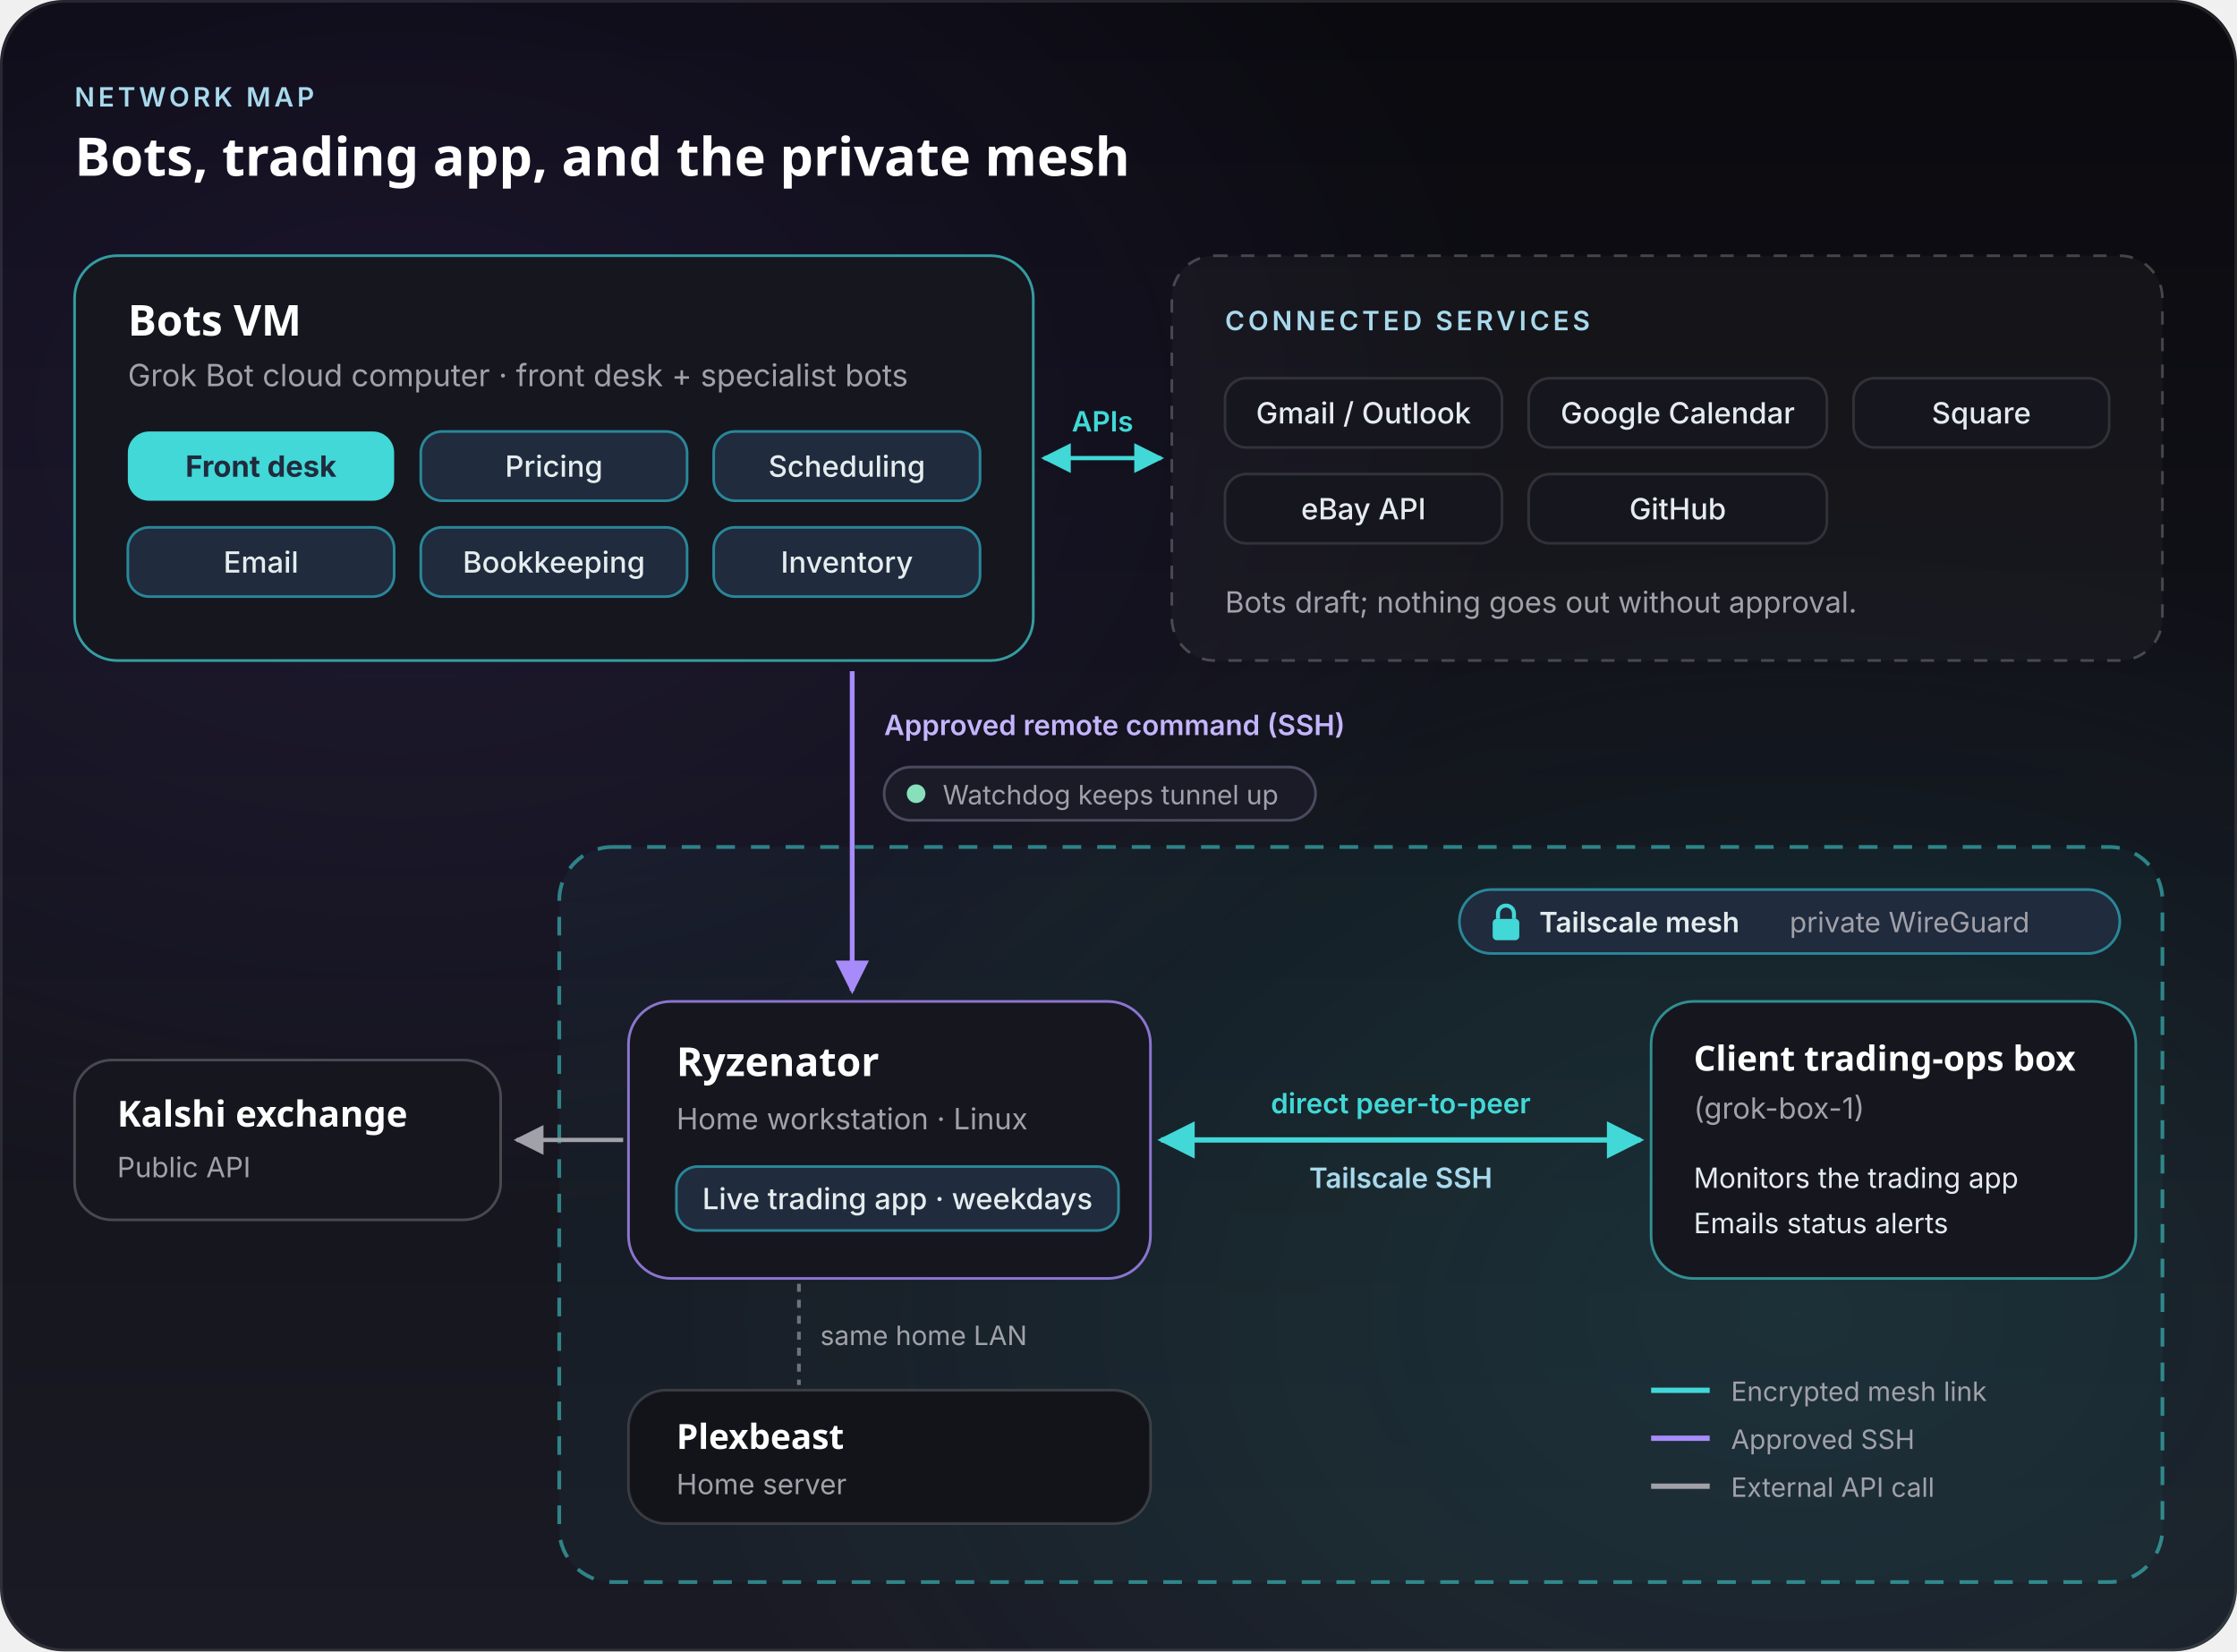
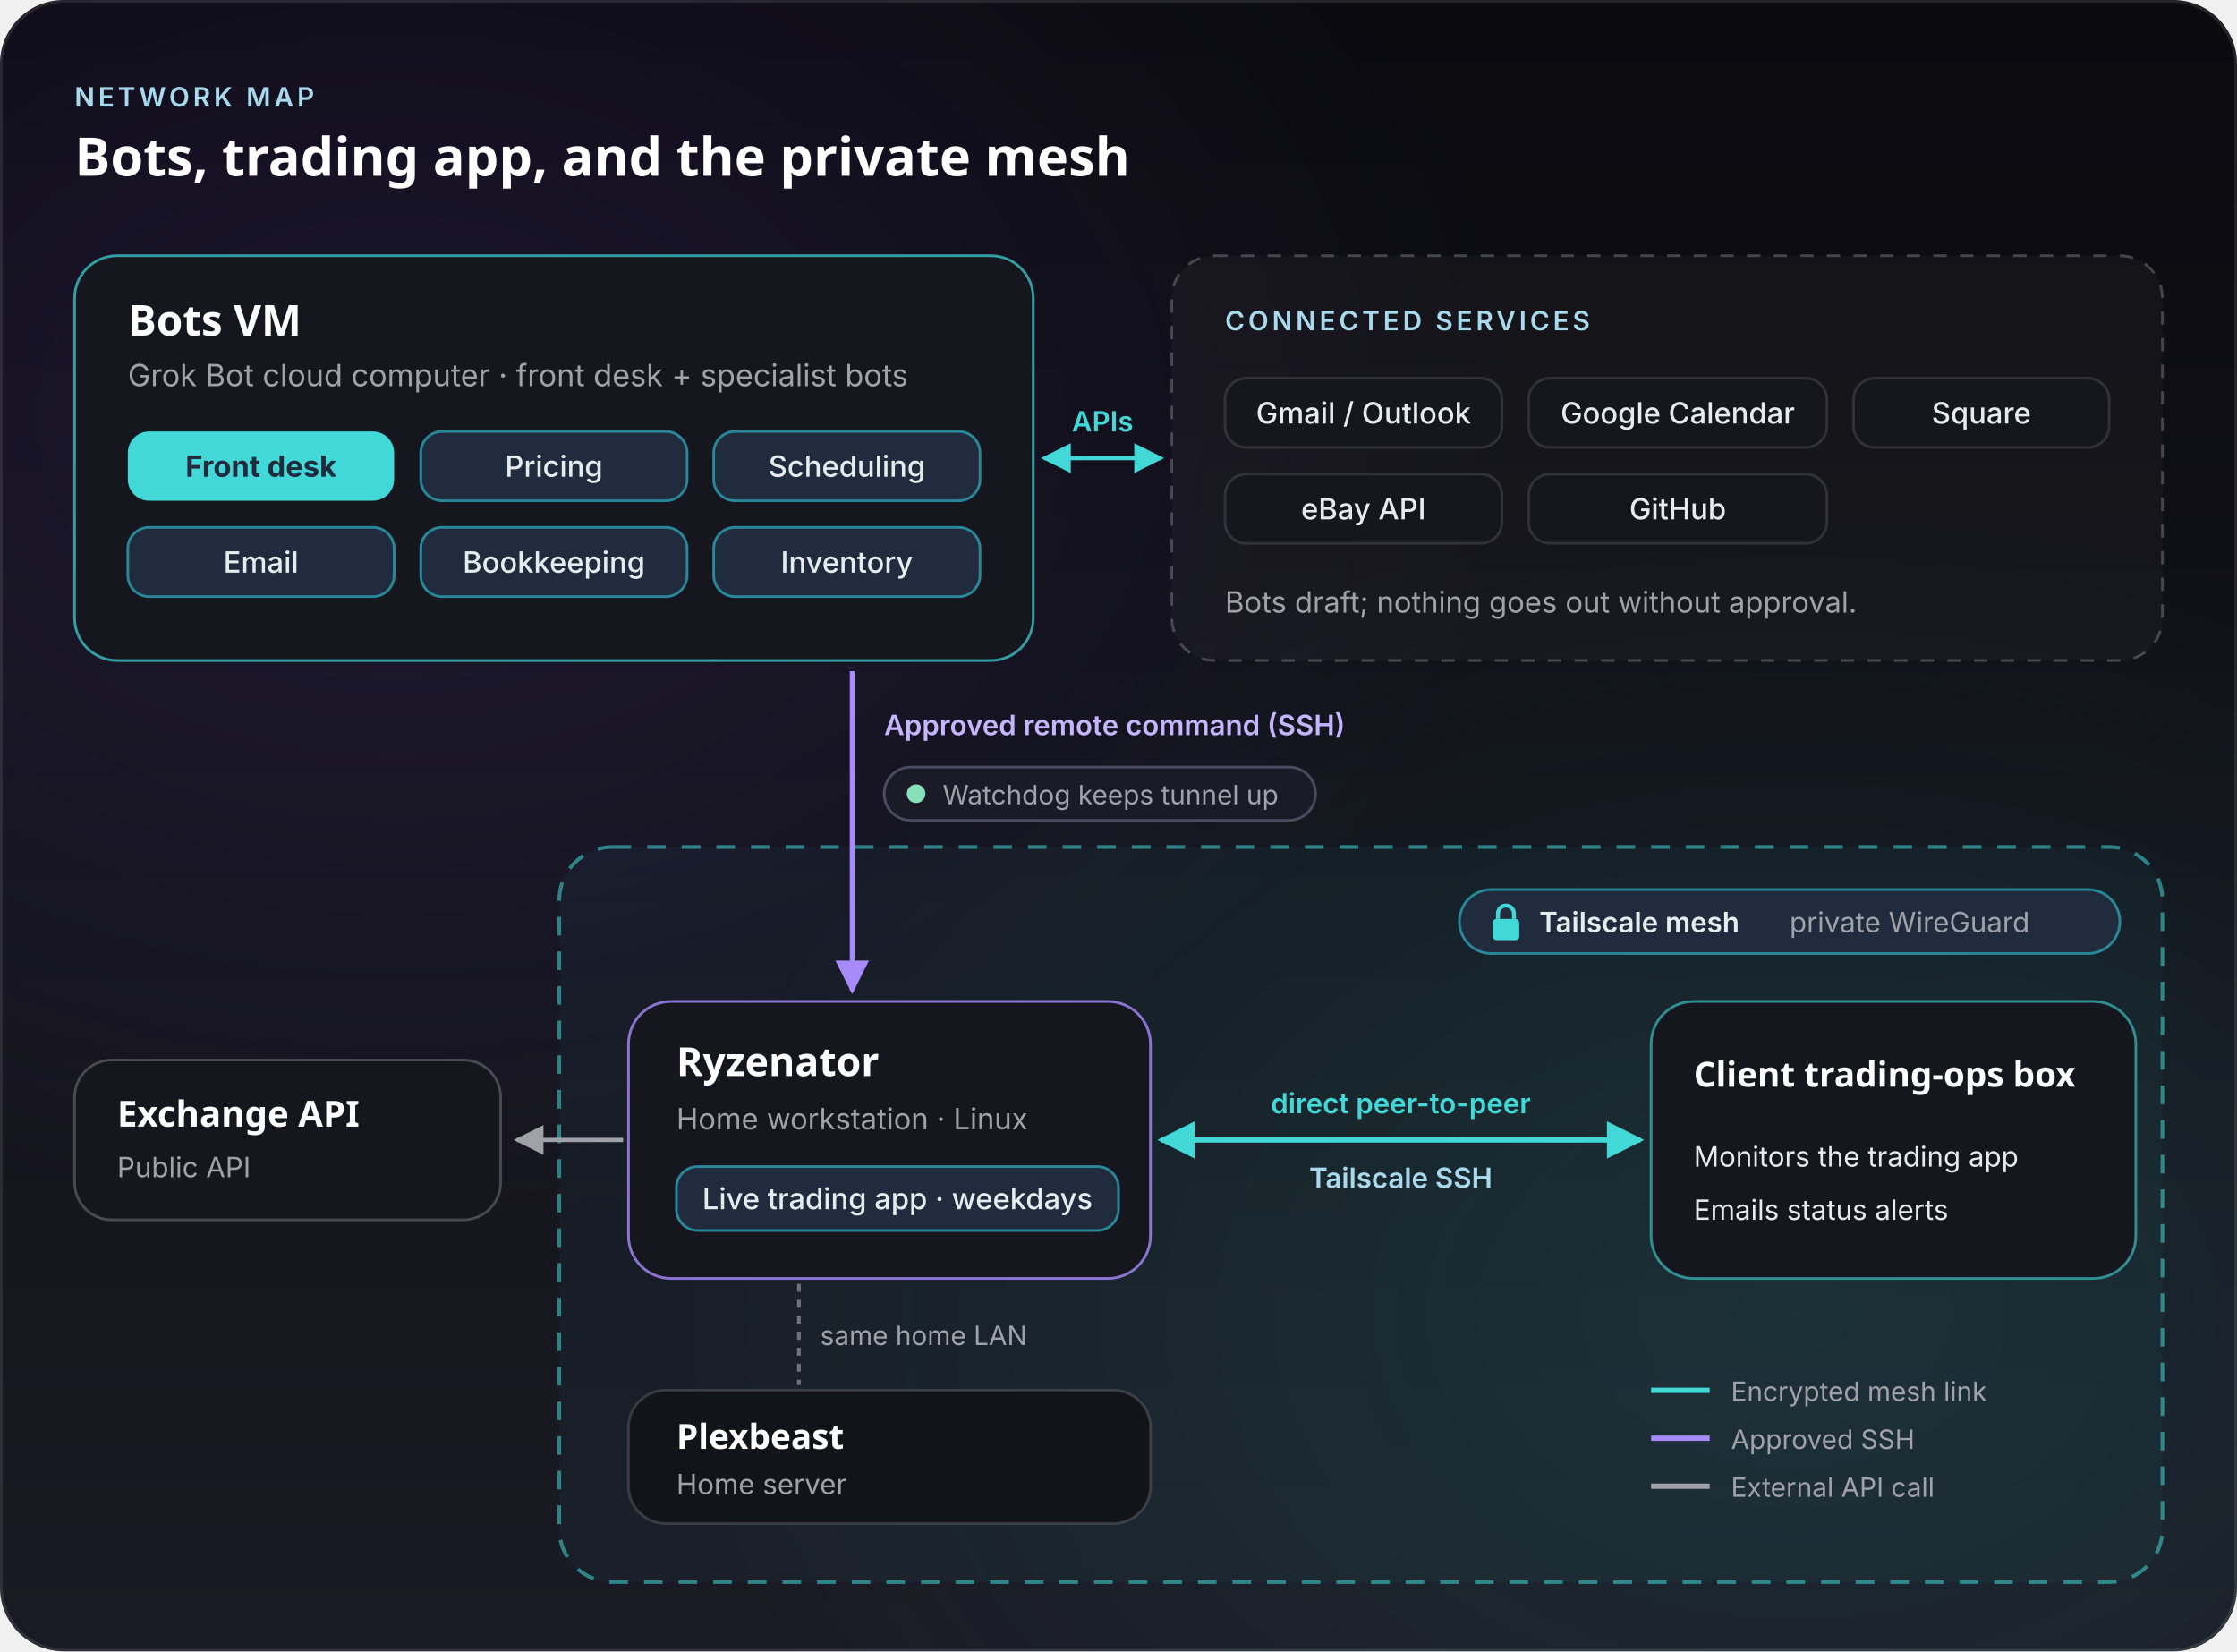
<svg xmlns="http://www.w3.org/2000/svg" viewBox="0 0 840 620" width="840" height="620" role="img" aria-labelledby="nd-title nd-desc">
  <defs>
    <linearGradient id="bg" x1="0" y1="0" x2="0" y2="1">
      <stop offset="0" stop-color="#0a0a0f" />
      <stop offset="1" stop-color="#1a1a24" />
    </linearGradient>
    <radialGradient id="glowA" cx="0.18" cy="0.25" r="0.5">
      <stop offset="0" stop-color="#8B5CF6" stop-opacity="0.12" />
      <stop offset="1" stop-color="#8B5CF6" stop-opacity="0" />
    </radialGradient>
    <radialGradient id="glowB" cx="0.8" cy="0.8" r="0.5">
      <stop offset="0" stop-color="#41D8D7" stop-opacity="0.10" />
      <stop offset="1" stop-color="#41D8D7" stop-opacity="0" />
    </radialGradient>
    <marker id="arT" viewBox="0 0 10 10" refX="9" refY="5" markerWidth="7" markerHeight="7" orient="auto-start-reverse">
      <path d="M0,0 L10,5 L0,10 z" fill="#41D8D7" />
    </marker>
    <marker id="arP" viewBox="0 0 10 10" refX="9" refY="5" markerWidth="7" markerHeight="7" orient="auto-start-reverse">
      <path d="M0,0 L10,5 L0,10 z" fill="#a78bfa" />
    </marker>
    <marker id="arG" viewBox="0 0 10 10" refX="9" refY="5" markerWidth="7" markerHeight="7" orient="auto-start-reverse">
      <path d="M0,0 L10,5 L0,10 z" fill="#a1a1aa" />
    </marker>
    <style>
      .h{font-family:'Space Grotesk',sans-serif;font-weight:700;fill:#fff}
      .t{font-family:Inter,-apple-system,BlinkMacSystemFont,sans-serif;fill:#a1a1aa}
      .eb{font-family:Inter,-apple-system,BlinkMacSystemFont,sans-serif;font-weight:600;font-size:10px;letter-spacing:1.3px;fill:#a8d9ec}
      .card{fill:#16161f;stroke:rgba(255,255,255,0.12);stroke-width:1}
      .chip{fill:#202B3D;stroke:#298798;stroke-width:1}
      .chipt{font-family:Inter,sans-serif;font-size:11px;font-weight:500;fill:#e4ecee}
      .lbl{font-family:Inter,sans-serif;font-size:10.5px;font-weight:600}
    </style>
  </defs>
  <rect width="840" height="620" rx="24" fill="url(#bg)" />
  <rect width="840" height="620" rx="24" fill="url(#glowA)" />
  <rect width="840" height="620" rx="24" fill="url(#glowB)" />
  <rect x="0.5" y="0.5" width="839" height="619" rx="24" fill="none" stroke="rgba(255,255,255,0.10)" />
  <text class="eb" x="28" y="40">NETWORK MAP</text>
  <text class="h" x="28" y="66" font-size="20">Bots, trading app, and the private mesh</text>
  <rect x="28" y="96" width="360" height="152" rx="16" class="card" stroke="#41D8D7" style="stroke:#41D8D7;stroke-opacity:.7" />
  <text class="h" x="48" y="126" font-size="16">Bots VM</text>
  <text class="t" x="48" y="145" font-size="11.5">Grok Bot cloud computer · front desk + specialist bots</text>
  <g>
    <rect x="48" y="162" width="100" height="26" rx="8" fill="#41D8D7" />
    <text x="98" y="179" text-anchor="middle" class="chipt" style="fill:#202B3D;font-weight:700">Front desk</text>
    <rect x="158" y="162" width="100" height="26" rx="8" class="chip" />
    <text x="208" y="179" text-anchor="middle" class="chipt">Pricing</text>
    <rect x="268" y="162" width="100" height="26" rx="8" class="chip" />
    <text x="318" y="179" text-anchor="middle" class="chipt">Scheduling</text>
    <rect x="48" y="198" width="100" height="26" rx="8" class="chip" />
    <text x="98" y="215" text-anchor="middle" class="chipt">Email</text>
    <rect x="158" y="198" width="100" height="26" rx="8" class="chip" />
    <text x="208" y="215" text-anchor="middle" class="chipt">Bookkeeping</text>
    <rect x="268" y="198" width="100" height="26" rx="8" class="chip" />
    <text x="318" y="215" text-anchor="middle" class="chipt">Inventory</text>
  </g>
  <line x1="392" y1="172" x2="436" y2="172" stroke="#41D8D7" stroke-width="1.6" marker-start="url(#arT)" marker-end="url(#arT)" />
  <text class="lbl" x="414" y="162" text-anchor="middle" fill="#41D8D7">APIs</text>
  <rect x="440" y="96" width="372" height="152" rx="16" fill="rgba(255,255,255,0.03)" stroke="rgba(255,255,255,0.22)" stroke-dasharray="5 5" />
  <text class="eb" x="460" y="124">CONNECTED SERVICES</text>
  <g>
    <rect x="460" y="142" width="104" height="26" rx="8" class="card" />
    <text x="512" y="159" text-anchor="middle" class="chipt">Gmail / Outlook</text>
    <rect x="574" y="142" width="112" height="26" rx="8" class="card" />
    <text x="630" y="159" text-anchor="middle" class="chipt">Google Calendar</text>
    <rect x="696" y="142" width="96" height="26" rx="8" class="card" />
    <text x="744" y="159" text-anchor="middle" class="chipt">Square</text>
    <rect x="460" y="178" width="104" height="26" rx="8" class="card" />
    <text x="512" y="195" text-anchor="middle" class="chipt">eBay API</text>
    <rect x="574" y="178" width="112" height="26" rx="8" class="card" />
    <text x="630" y="195" text-anchor="middle" class="chipt">GitHub</text>
  </g>
  <text class="t" x="460" y="230" font-size="11">Bots draft; nothing goes out without approval.</text>
  <rect x="210" y="318" width="602" height="276" rx="20" fill="rgba(65,216,215,0.04)" stroke="#41D8D7" stroke-opacity="0.55" stroke-width="1.4" stroke-dasharray="7 6" />
  <g transform="translate(548,334)">
    <rect x="0" y="0" width="248" height="24" rx="12" fill="#202B3D" stroke="#298798" />
    <g transform="translate(12,5)" fill="none" stroke="#41D8D7" stroke-width="1.5">
      <rect x="0.5" y="6" width="10" height="8" rx="1.5" fill="#41D8D7" stroke="none" />
      <path d="M2.5 6 V4 a3 3 0 0 1 6 0 V6" />
    </g>
    <text x="30" y="16" class="lbl" fill="#e4ecee">Tailscale mesh</text>
    <text x="124" y="16" class="t" font-size="10.5">private WireGuard</text>
  </g>
  <line x1="320" y1="252" x2="320" y2="372" stroke="#a78bfa" stroke-width="1.8" marker-end="url(#arP)" />
  <text class="lbl" x="332" y="276" fill="#c4b5fd">Approved remote command (SSH)</text>
  <g transform="translate(332,288)">
    <rect width="162" height="20" rx="10" fill="#1b1b28" stroke="#4b4b60" />
    <circle cx="12" cy="10" r="3.5" fill="#88e0bb" />
    <text x="22" y="14" class="t" font-size="10">Watchdog keeps tunnel up</text>
  </g>
  <rect x="236" y="376" width="196" height="104" rx="16" class="card" style="stroke:#a78bfa;stroke-opacity:.8" />
  <text class="h" x="254" y="404" font-size="15">Ryzenator</text>
  <text class="t" x="254" y="424" font-size="11">Home workstation · Linux</text>
  <rect x="254" y="438" width="166" height="24" rx="8" fill="#202B3D" stroke="#298798" />
  <text x="337" y="454" text-anchor="middle" class="chipt">Live trading app · weekdays</text>
  <rect x="28" y="398" width="160" height="60" rx="14" fill="#16161f" stroke="rgba(255,255,255,0.22)" />
-   <text class="h" x="44" y="423" font-size="13.5">Kalshi exchange</text>
+   <text class="h" x="44" y="423" font-size="13.5">Exchange API</text>
  <text class="t" x="44" y="442" font-size="10.5">Public API</text>
  <line x1="234" y1="428" x2="194" y2="428" stroke="#a1a1aa" stroke-width="1.6" marker-end="url(#arG)" />
  <line x1="436" y1="428" x2="616" y2="428" stroke="#41D8D7" stroke-width="2" marker-start="url(#arT)" marker-end="url(#arT)" />
  <text class="lbl" x="526" y="418" text-anchor="middle" fill="#41D8D7">direct peer-to-peer</text>
  <text class="lbl" x="526" y="446" text-anchor="middle" fill="#a8d9ec">Tailscale SSH</text>
  <rect x="620" y="376" width="182" height="104" rx="16" class="card" style="stroke:#41D8D7;stroke-opacity:.6" />
-   <text class="h" x="636" y="402" font-size="13">Client trading-ops box</text>
-   <text class="t" x="636" y="420" font-size="11">(grok-box-1)</text>
-   <text class="t" x="636" y="446" font-size="10.5" style="fill:#e4ecee">Monitors the trading app</text>
-   <text class="t" x="636" y="463" font-size="10.5" style="fill:#e4ecee">Emails status alerts</text>
+   <text class="h" x="636" y="408" font-size="13">Client trading-ops box</text>
+   <text class="t" x="636" y="438" font-size="10.5" style="fill:#e4ecee">Monitors the trading app</text>
+   <text class="t" x="636" y="458" font-size="10.5" style="fill:#e4ecee">Emails status alerts</text>
  <line x1="300" y1="482" x2="300" y2="520" stroke="#71717a" stroke-width="1.4" stroke-dasharray="3 3" />
  <text class="t" x="308" y="505" font-size="10">same home LAN</text>
  <rect x="236" y="522" width="196" height="50" rx="14" fill="#13131a" stroke="rgba(255,255,255,0.15)" />
  <text class="h" x="254" y="544" font-size="13">Plexbeast</text>
  <text class="t" x="254" y="561" font-size="10.5">Home server</text>
  <g transform="translate(620,516)" font-family="Inter,sans-serif" font-size="10">
    <line x1="0" y1="6" x2="22" y2="6" stroke="#41D8D7" stroke-width="2" />
    <text x="30" y="10" fill="#a1a1aa">Encrypted mesh link</text>
    <line x1="0" y1="24" x2="22" y2="24" stroke="#a78bfa" stroke-width="2" />
    <text x="30" y="28" fill="#a1a1aa">Approved SSH</text>
    <line x1="0" y1="42" x2="22" y2="42" stroke="#a1a1aa" stroke-width="2" />
    <text x="30" y="46" fill="#a1a1aa">External API call</text>
  </g>
</svg>
